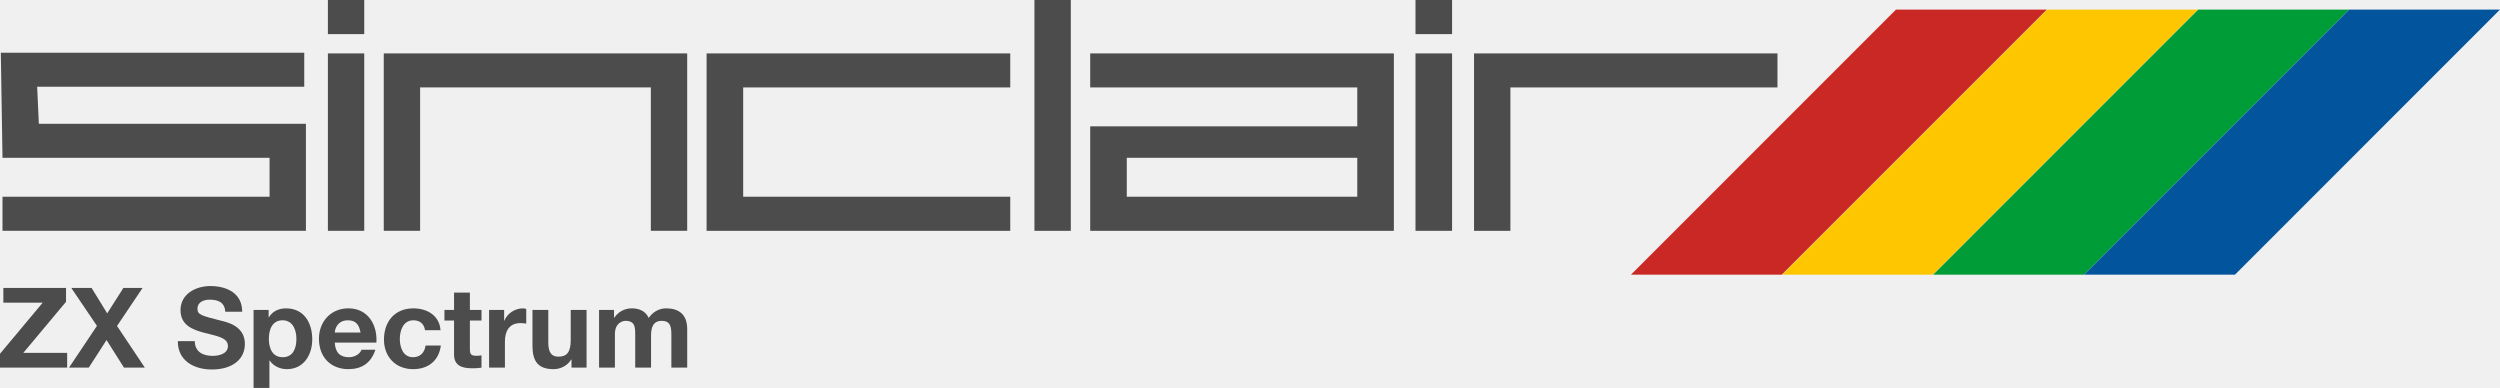
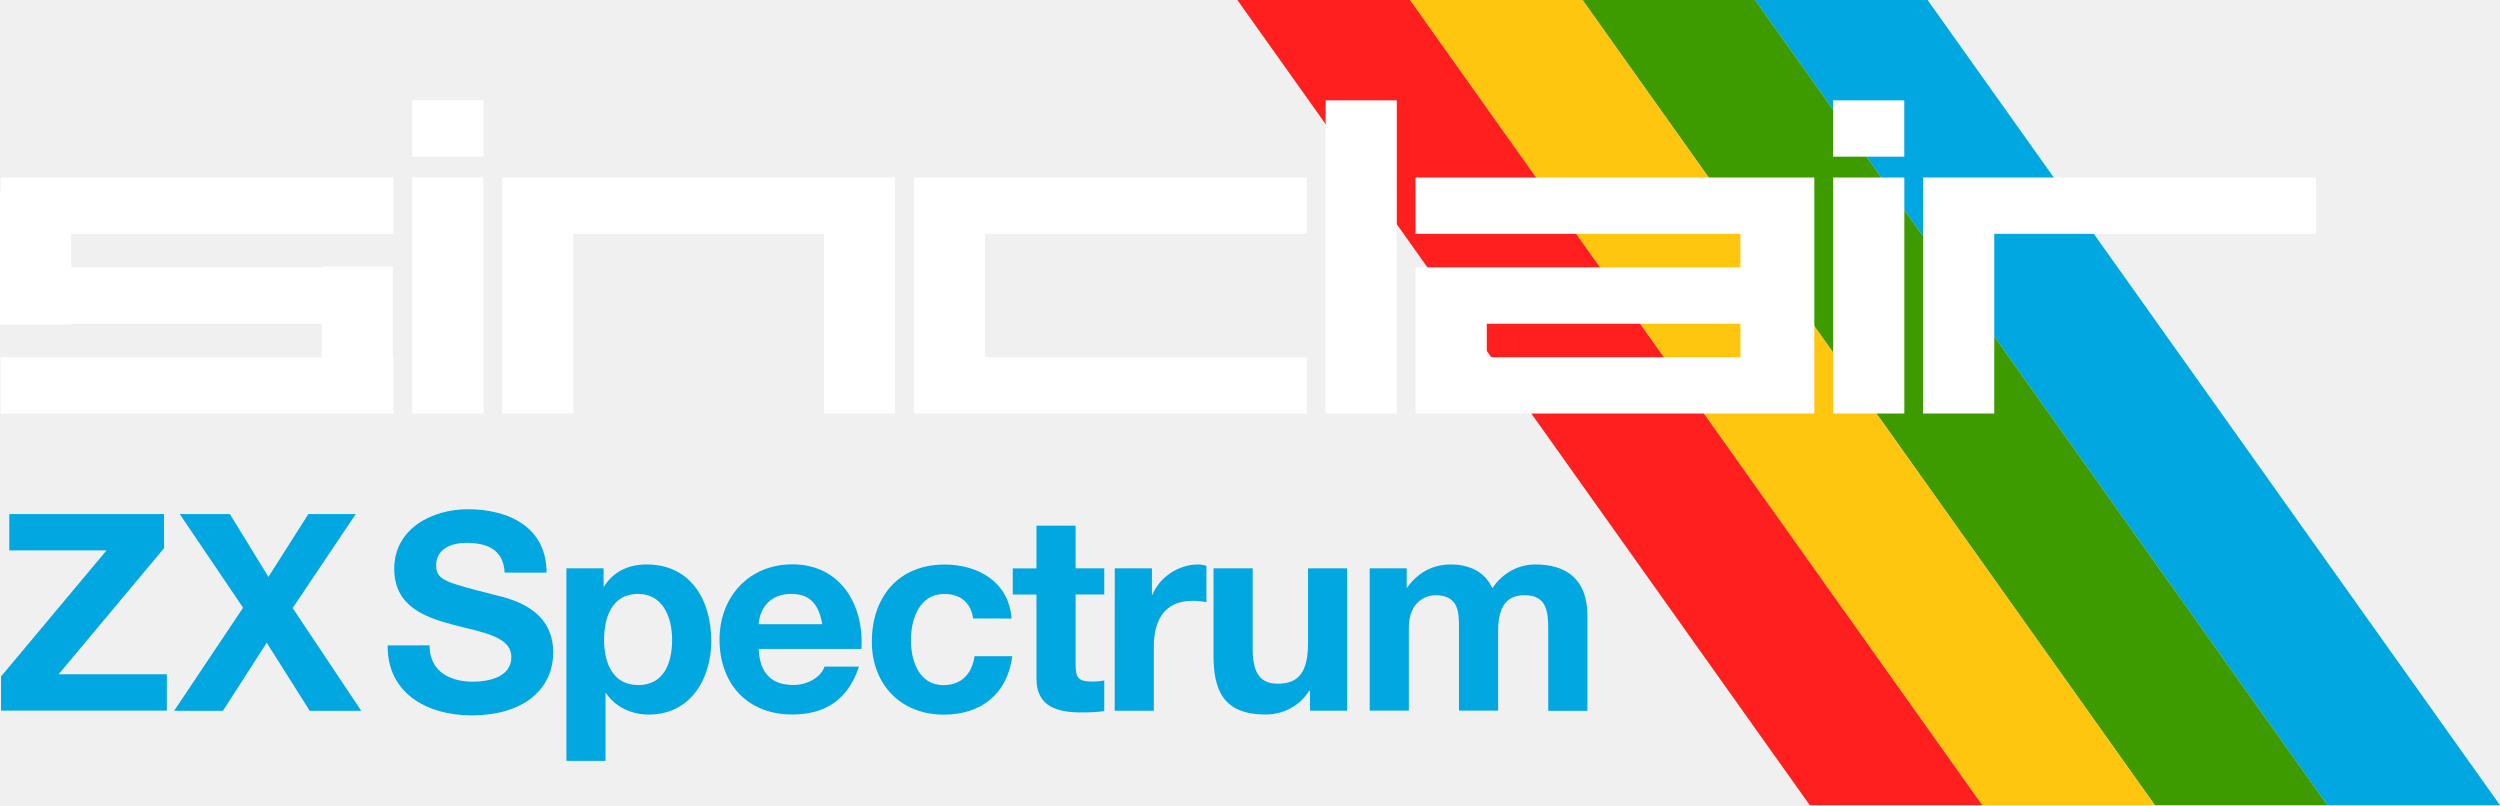
- <svg xmlns="http://www.w3.org/2000/svg" version="1.2" baseProfile="tiny" id="Ebene_1" x="0px" y="0px" width="566.929px" height="87.964px" viewBox="0 0 566.929 87.964" xml:space="preserve">
-   <path fill="#4C4C4C" d="M0.566,52.343v-7.735h60.565v-8.827H0.566l-0.381-23.82h68.81v7.714H8.429l0.381,8.394h60.564v24.276H0.566  V52.343z" />
-   <path fill="#4C4C4C" d="M74.357,52.343v-40.23h8.244v40.23H74.357L74.357,52.343z" />
-   <path fill="#4C4C4C" d="M87.026,52.343v-40.23h68.81v40.23h-8.244V19.826H95.269v32.52L87.026,52.343L87.026,52.343L87.026,52.343z" />
-   <path fill="#4C4C4C" d="M160.237,52.343v-40.23h68.86v7.714h-60.564v24.782h60.564v7.739h-68.86V52.343z" />
-   <path fill="#4C4C4C" d="M234.583,52.343V0h8.246v52.345h-8.246V52.343z" />
-   <path fill="#4C4C4C" d="M320.994,52.343v-40.23h8.295v40.23H320.994L320.994,52.343z" />
-   <path fill="#4C4C4C" d="M334.271,52.343v-40.23h68.807v7.714h-60.563v32.521h-8.244V52.343L334.271,52.343z" />
-   <path fill="#4C4C4C" d="M247.228,12.113v7.714h60.564v8.824h-60.564v23.694h68.861V12.113H247.228z M307.792,44.609h-52.271v-8.827  h52.271V44.609z" />
-   <path fill="#4C4C4C" d="M74.357,7.739V0h8.244v7.739H74.357L74.357,7.739z" />
-   <path fill="#4C4C4C" d="M320.994,7.739V0h8.295v7.739H320.994L320.994,7.739z" />
-   <path fill="#4C4C4C" d="M0,80.22l9.688-11.586H0.76v-3.336h14.215v3.136L5.287,80.02h9.941v3.338H0V80.22L0,80.22z" />
-   <path fill="#4C4C4C" d="M21.985,73.897l-5.819-8.601h4.604l3.542,5.768l3.668-5.768h4.351l-5.792,8.625l6.298,9.436h-4.73  L24.16,77.11l-4.022,6.247h-4.479L21.985,73.897z" />
-   <path fill="#4C4C4C" d="M44.172,77.365c0,2.402,1.871,3.338,3.996,3.338c1.393,0,3.519-0.404,3.519-2.252  c0-1.947-2.707-2.275-5.363-2.984c-2.681-0.709-5.388-1.744-5.388-5.137c0-3.692,3.491-5.463,6.754-5.463  c3.769,0,7.235,1.643,7.235,5.818H51.08c-0.126-2.176-1.67-2.73-3.566-2.73c-1.266,0-2.732,0.531-2.732,2.049  c0,1.394,0.861,1.567,5.389,2.731c1.315,0.329,5.362,1.163,5.362,5.261c0,3.313-2.605,5.793-7.513,5.793  c-3.997,0-7.741-1.974-7.69-6.424H44.172L44.172,77.365z" />
-   <path fill="#4C4C4C" d="M57.503,70.281h3.416v1.67h0.052c0.858-1.391,2.275-2.023,3.895-2.023c4.099,0,5.944,3.314,5.944,7.031  c0,3.492-1.922,6.754-5.742,6.754c-1.569,0-3.061-0.684-3.921-1.973h-0.051v6.225h-3.593V70.281L57.503,70.281z M67.218,76.857  c0-2.074-0.835-4.225-3.138-4.225c-2.353,0-3.11,2.101-3.11,4.225c0,2.125,0.809,4.148,3.137,4.148  C66.458,81.005,67.218,78.983,67.218,76.857z" />
-   <path fill="#4C4C4C" d="M75.922,77.691c0.101,2.277,1.214,3.314,3.212,3.314c1.441,0,2.605-0.885,2.833-1.694h3.161  c-1.012,3.085-3.161,4.399-6.121,4.399c-4.124,0-6.678-2.832-6.678-6.881c0-3.922,2.708-6.906,6.678-6.906  c4.451,0,6.603,3.746,6.35,7.767L75.922,77.691L75.922,77.691z M81.764,75.416c-0.328-1.822-1.113-2.781-2.858-2.781  c-2.277,0-2.935,1.77-2.985,2.781H81.764z" />
-   <path fill="#4C4C4C" d="M96.387,74.884c-0.229-1.467-1.164-2.25-2.657-2.25c-2.302,0-3.062,2.326-3.062,4.248  c0,1.873,0.733,4.123,2.985,4.123c1.669,0,2.63-1.063,2.858-2.653h3.464c-0.455,3.464-2.858,5.36-6.298,5.36  c-3.946,0-6.604-2.781-6.604-6.703c0-4.072,2.428-7.084,6.678-7.084c3.088,0,5.92,1.619,6.147,4.961L96.387,74.884L96.387,74.884z" />
-   <path fill="#4C4C4C" d="M106.558,70.281h2.63v2.403h-2.63v6.476c0,1.215,0.303,1.521,1.517,1.521c0.38,0,0.734-0.025,1.113-0.104  v2.807c-0.606,0.104-1.391,0.13-2.099,0.13c-2.201,0-4.123-0.509-4.123-3.112v-7.714h-2.177v-2.403h2.177V66.36h3.592V70.281  L106.558,70.281z" />
-   <path fill="#4C4C4C" d="M110.909,70.281h3.415v2.43h0.051c0.657-1.646,2.429-2.782,4.175-2.782c0.253,0,0.556,0.05,0.784,0.129  v3.337c-0.33-0.075-0.859-0.126-1.29-0.126c-2.63,0-3.542,1.896-3.542,4.196v5.896h-3.592L110.909,70.281L110.909,70.281z" />
-   <path fill="#4C4C4C" d="M133.018,83.358h-3.416v-1.821h-0.076c-0.911,1.467-2.479,2.176-3.997,2.176  c-3.82,0-4.782-2.147-4.782-5.387v-8.045h3.594v7.387c0,2.149,0.632,3.213,2.301,3.213c1.949,0,2.783-1.088,2.783-3.743v-6.854  h3.592L133.018,83.358L133.018,83.358z" />
-   <path fill="#4C4C4C" d="M135.852,70.281h3.391v1.771h0.05c0.937-1.344,2.302-2.127,3.997-2.127c1.645,0,3.111,0.607,3.82,2.178  c0.759-1.141,2.125-2.178,3.946-2.178c2.783,0,4.782,1.289,4.782,4.681v8.752h-3.593v-7.412c0-1.743-0.15-3.187-2.2-3.187  c-2.024,0-2.404,1.67-2.404,3.313v7.286h-3.592v-7.335c0-1.52,0.101-3.264-2.177-3.264c-0.708,0-2.428,0.455-2.428,3.011v7.588  h-3.592V70.281L135.852,70.281z" />
-   <polygon fill="#CA2825" points="429.958,2.173 369.855,62.285 404.062,62.285 464.167,2.173 " />
-   <polygon fill="#FDC601" points="464.244,2.173 404.138,62.285 438.347,62.285 498.451,2.173 " />
-   <polygon fill="#009C37" points="498.501,2.173 438.398,62.285 472.605,62.285 532.71,2.173 " />
-   <polygon fill="#02559C" points="532.722,2.173 472.617,62.285 506.826,62.285 566.929,2.173 " />
+ <svg xmlns="http://www.w3.org/2000/svg" id="Layer_1" data-name="Layer 1" viewBox="0 0 3839 1236.5">
+   <rect x="633.1" y="154.1" width="109.3" height="86.5" style="fill:#fff" />
+   <polygon points="2960 0 2695.1 0 3574 1236.5 3839 1236.5 2960 0" style="fill:#00a7e1" />
+   <polygon points="2695.1 0 2430.1 0 3309 1236.5 3574 1236.5 2695.1 0" style="fill:#3d9b00" />
+   <polygon points="2430.1 0 2165.1 0 3044 1236.5 3309 1236.5 2430.1 0" style="fill:#ffc610" />
+   <polygon points="2165.1 0 1900.1 0 2779.1 1236.5 3044 1236.5 2165.1 0" style="fill:#ff1f1f" />
+   <rect x="633.1" y="272.6" width="109.3" height="362.4" style="fill:#fff" />
+   <rect x="2815" y="272.6" width="109.3" height="362.4" style="fill:#fff" />
+   <rect x="2035.6" y="154.1" width="109.3" height="481" style="fill:#fff" />
+   <polygon points="880.6 272.6 771.3 272.6 771.3 359.1 771.3 635 880.6 635 880.6 359.1 1265.3 359.1 1265.3 635 1374.5 635 1374.5 359.1 1374.5 272.6 1265.3 272.6 880.6 272.6" style="fill:#fff" />
+   <polygon points="3556.4 272.6 3062.4 272.6 2953.1 272.6 2953.1 359.1 2953.1 635 3062.4 635 3062.4 359.1 3556.4 359.1 3556.4 272.6" style="fill:#fff" />
+   <polygon points="0.9 296.5 0 296.5 0 410.6 0 497.1 0 498.3 109.3 498.3 109.3 497.1 494 497.1 494 548.6 0.9 548.6 0.9 635 494 635 603.2 635 604.1 635 604.1 548.6 603.2 548.6 603.2 497.1 603.2 410.6 603.2 409.3 494 409.3 494 410.6 109.3 410.6 109.3 359.1 604.1 359.1 604.1 272.6 0.9 272.6 0.9 296.5" style="fill:#fff" />
+   <polygon points="1403.4 272.6 1403.4 359.1 1403.4 548.6 1403.4 635 1512.7 635 2006.7 635 2006.7 548.6 1512.7 548.6 1512.7 359.1 2006.7 359.1 2006.7 272.6 1512.7 272.6 1403.4 272.6" style="fill:#fff" />
+   <path d="M2777.1,272.6H2173.7v86.5h498.9v51.5H2173.7V635h612.4V272.6h-9Zm-494,276V497.1h389.6v51.5Z" transform="translate(0 0)" style="fill:#fff" />
+   <path d="M1.6,1038.8l162-193.6H14.3v-55.8H251.9v52.4L90,1035.4H256.2v55.8H1.6Z" transform="translate(0 0)" style="fill:#00a7e1" />
+   <path d="M373.3,933.2,276,789.4h77l59.2,96.5,61.3-96.5h72.8L449.4,933.7l105.3,157.8H475.6L409.6,987l-67.3,104.5H267.4Z" transform="translate(0 0)" style="fill:#00a7e1" />
+   <path d="M659.6,991c0,40.2,31.3,55.8,66.8,55.8,23.3,0,58.8-6.8,58.8-37.6,0-32.6-45.3-38.1-89.7-49.9-44.8-11.8-90.1-29.2-90.1-85.9,0-61.8,58.4-91.4,112.9-91.4,63,0,121,27.5,121,97.3H775c-2.1-36.4-27.9-45.7-59.6-45.7-21.2,0-45.7,8.9-45.7,34.3,0,23.3,14.4,26.2,90.1,45.7,22,5.5,89.7,19.5,89.7,88,0,55.4-43.6,96.9-125.6,96.9-66.8,0-129.4-33-128.6-107.4L659.6,991Z" transform="translate(0 0)" style="fill:#00a7e1" />
+   <path d="M869.8,872.7h57.1v27.9h.8c14.4-23.3,38.1-33.8,65.1-33.8,68.5,0,99.4,55.4,99.4,117.6,0,58.4-32.2,112.9-96,112.9-26.2,0-51.2-11.4-65.6-33h-.8v104.1h-60Zm162.3,109.9c0-34.7-14-70.6-52.5-70.6-39.3,0-52,35.1-52,70.6s13.5,69.4,52.5,69.4C1019.5,1051.9,1032.1,1018.1,1032.1,982.6Z" transform="translate(0 0)" style="fill:#00a7e1" />
+   <path d="M1165,996.5c1.7,38.1,20.3,55.4,53.7,55.4,24.1,0,43.6-14.8,47.4-28.3H1319c-16.9,51.6-52.9,73.6-102.4,73.6-69,0-111.7-47.4-111.7-115.1,0-65.6,45.3-115.5,111.7-115.5,74.5,0,110.4,62.6,106.2,129.9L1165,996.5Zm97.7-38c-5.5-30.5-18.6-46.5-47.8-46.5-38.1,0-49.1,29.6-49.9,46.5Z" transform="translate(0 0)" style="fill:#00a7e1" />
+   <path d="M1494.4,949.7c-3.8-24.5-19.5-37.6-44.4-37.6-38.5,0-51.2,38.9-51.2,71.1,0,31.3,12.3,68.9,49.9,68.9,27.9,0,44-17.8,47.8-44.4h58c-7.6,57.9-47.8,89.7-105.3,89.7-66,0-110.4-46.5-110.4-112.1,0-68.1,40.6-118.4,111.7-118.4,51.6,0,99,27.1,102.8,82.9L1494.4,949.7Z" transform="translate(0 0)" style="fill:#00a7e1" />
+   <path d="M1651.7,872.7h44v40.2h-44v108.3c0,20.3,5.1,25.4,25.4,25.4a90.066,90.066,0,0,0,18.6-1.7v47c-10.2,1.7-23.3,2.1-35.1,2.1-36.8,0-69-8.5-69-52V913h-36.4V872.8h36.4V807.2h60.1Z" transform="translate(0 0)" style="fill:#00a7e1" />
+   <path d="M1711.8,872.7h57.1v40.6h.8c11-27.5,40.6-46.5,69.8-46.5a43.809,43.809,0,0,1,13.1,2.1v55.8a107.606,107.606,0,0,0-21.6-2.1c-44,0-59.2,31.7-59.2,70.2v98.6h-60.1l.1-218.7Z" transform="translate(0 0)" style="fill:#00a7e1" />
+   <path d="M2068.7,1091.3h-57.1v-30.5h-1.3c-15.2,24.5-41.5,36.4-66.8,36.4-63.9,0-80-36-80-90.1V872.7h60.1V996.2c0,36,10.6,53.7,38.5,53.7,32.6,0,46.5-18.2,46.5-62.6V872.7H2068.7Z" transform="translate(0 0)" style="fill:#00a7e1" />
+   <path d="M2103.4,872.7h56.7v29.6h.8c15.7-22.4,38.5-35.5,66.8-35.5,27.5,0,52,10.2,63.9,36.4,12.7-19,35.5-36.4,66-36.4,46.5,0,80,21.6,80,78.3v146.4h-60.1V967.3c0-29.2-2.5-53.3-36.8-53.3-33.8,0-40.2,27.9-40.2,55.4v121.8h-60.1V968.6c0-25.4,1.7-54.6-36.4-54.6-11.8,0-40.6,7.6-40.6,50.3v126.9h-60.1V872.7Z" transform="translate(0 0)" style="fill:#00a7e1" />
+   <rect x="2814.9" y="154.1" width="109.3" height="86.5" style="fill:#fff" />
</svg>
